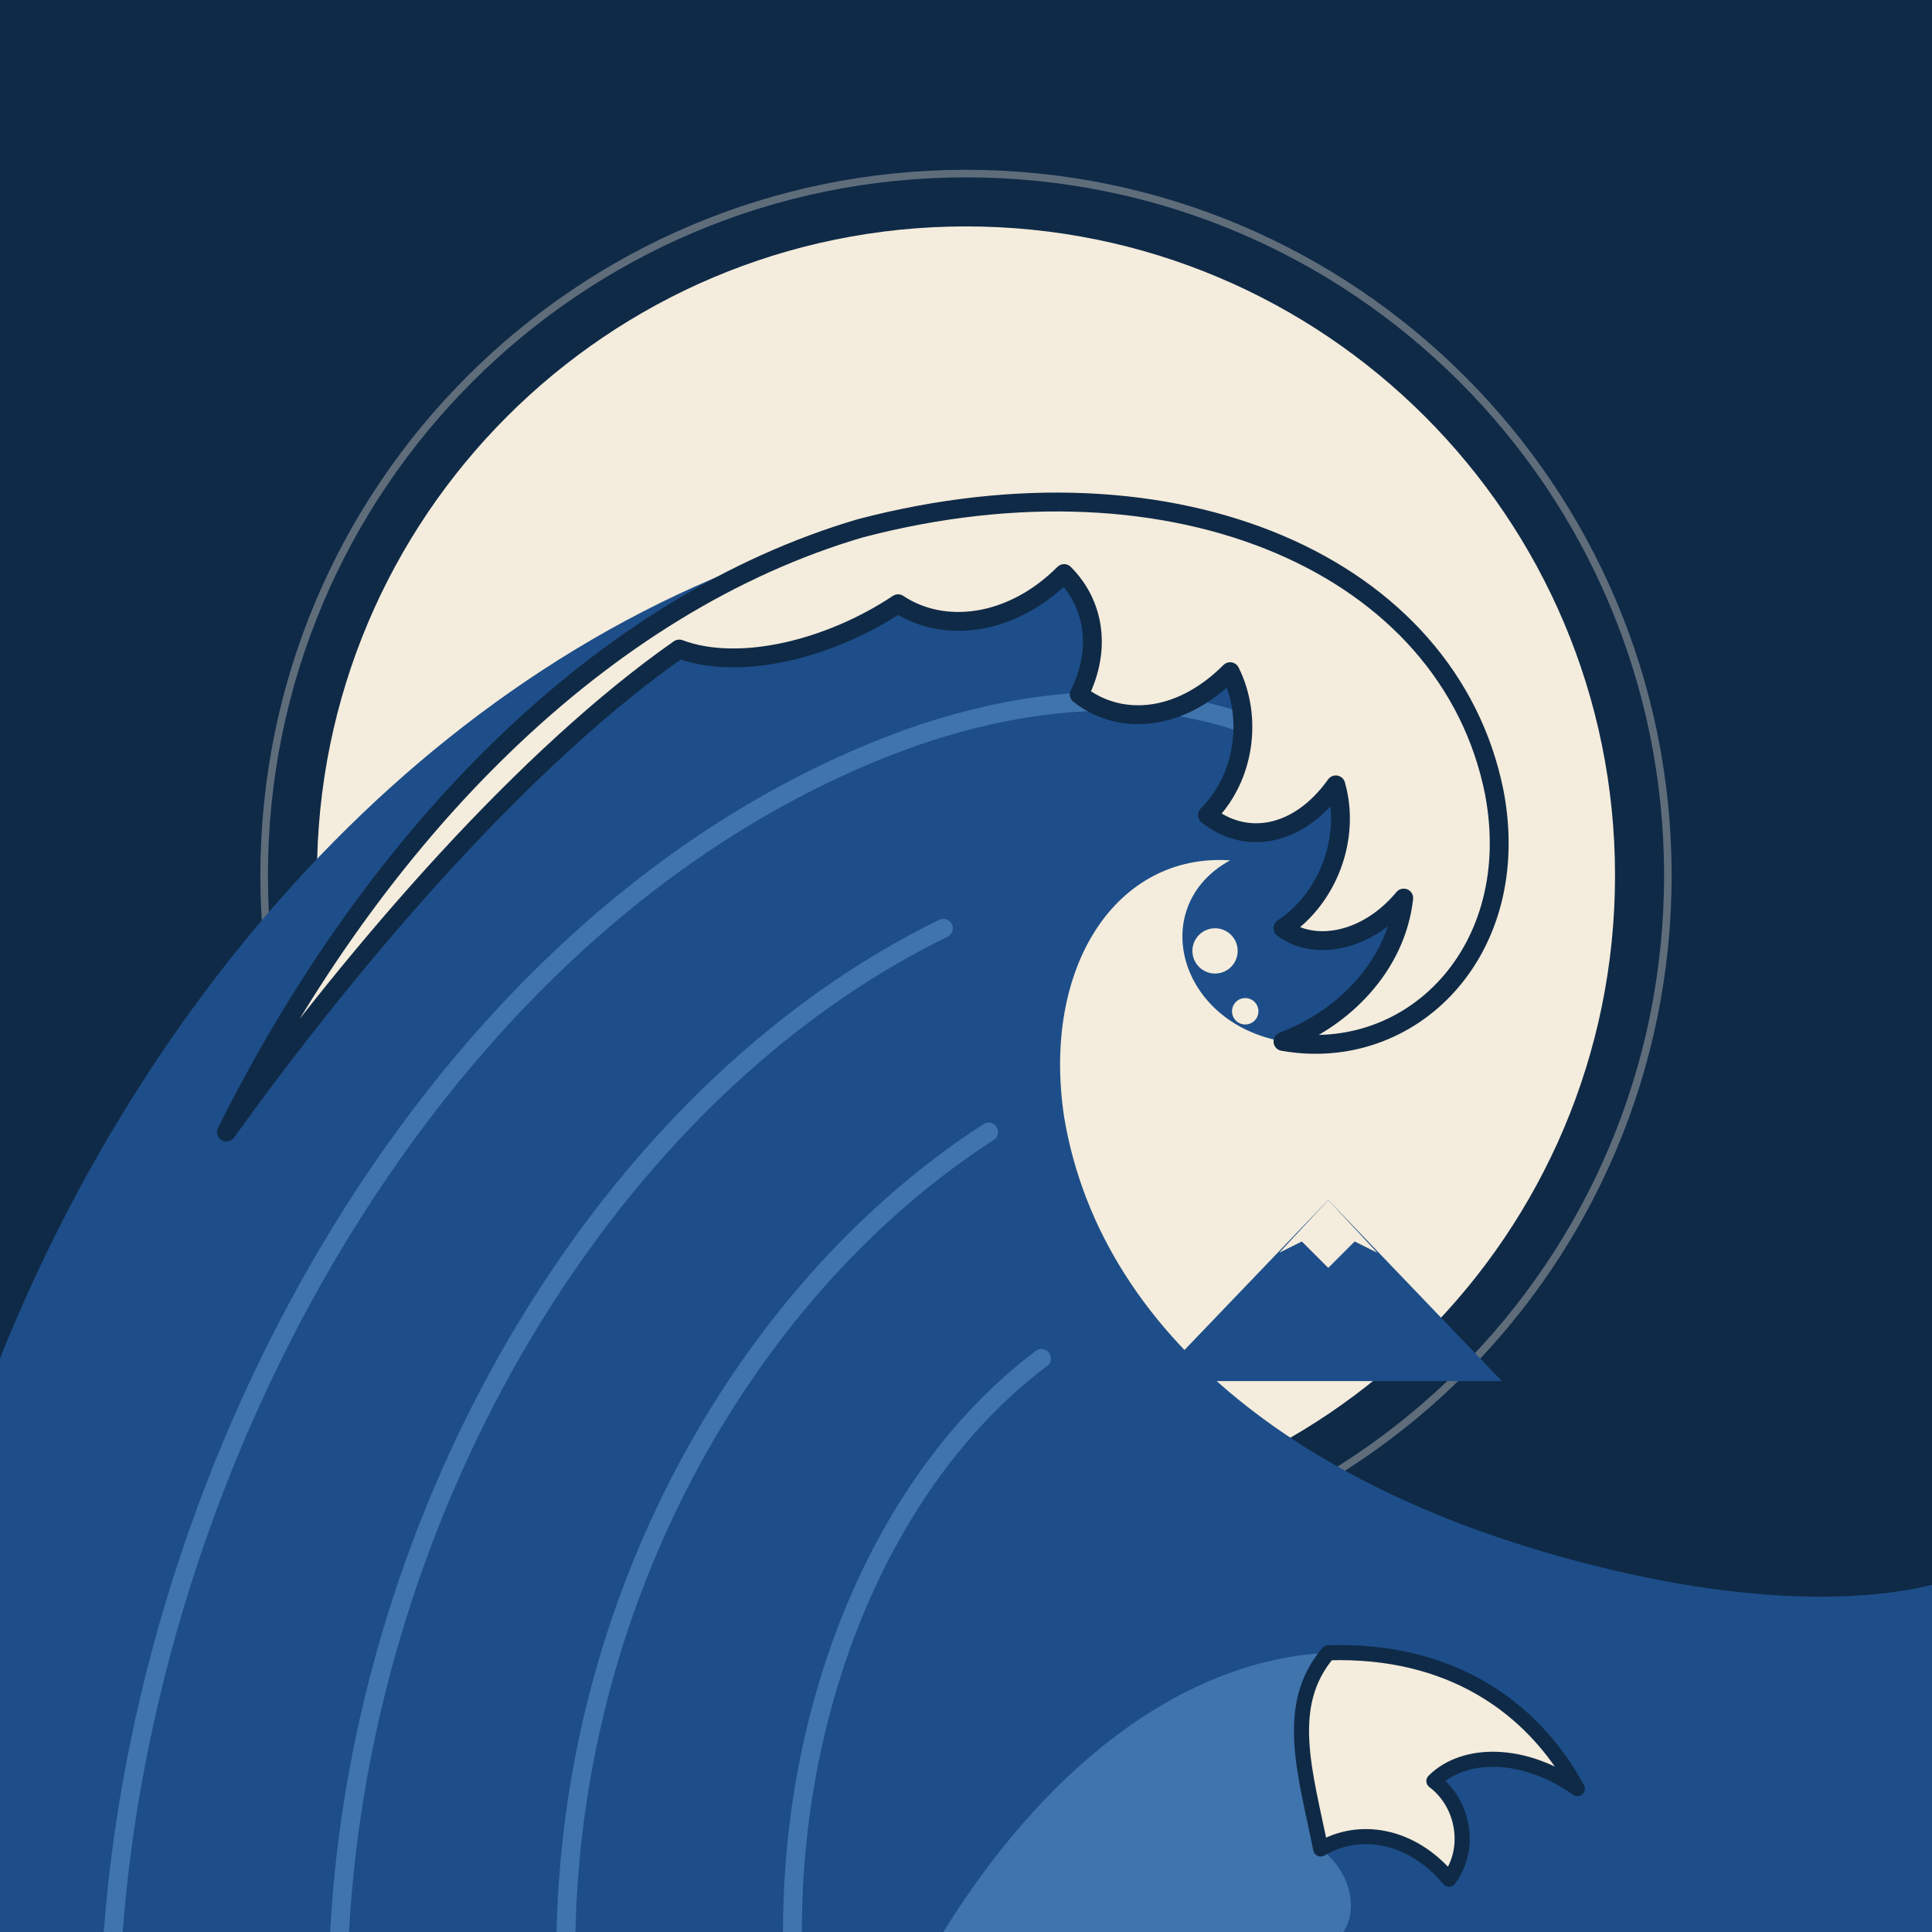
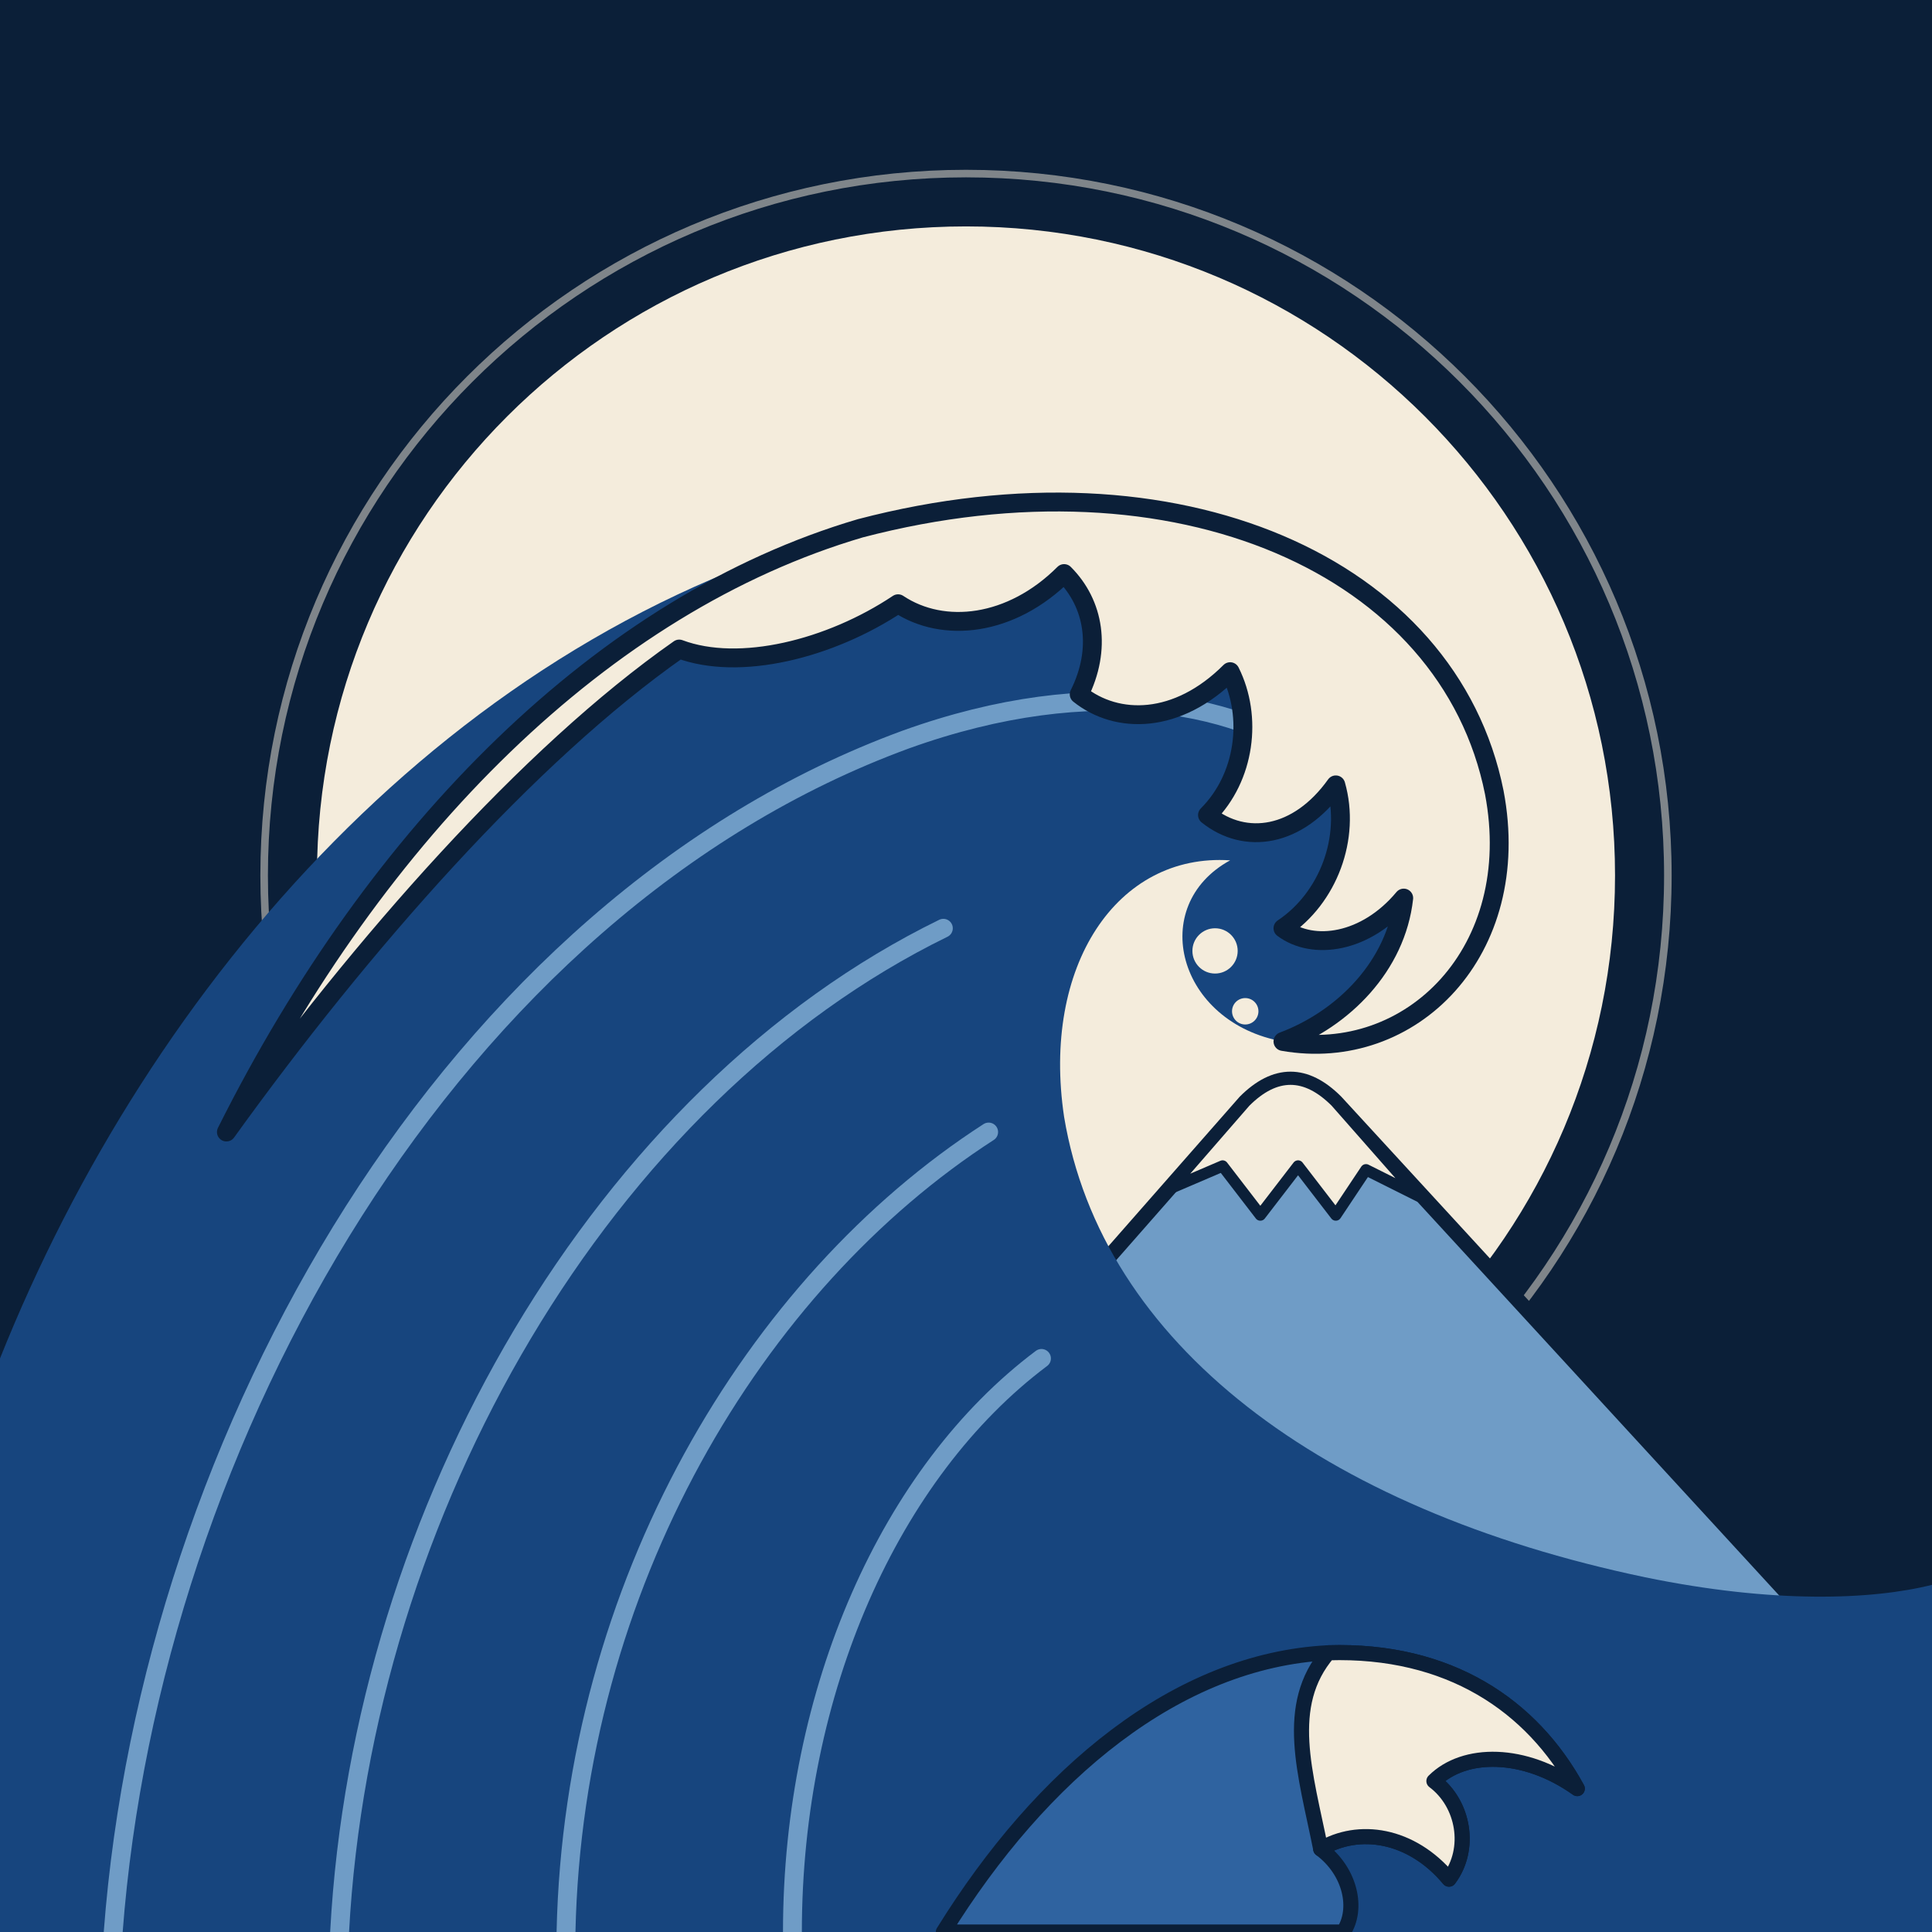
<svg xmlns="http://www.w3.org/2000/svg" viewBox="0 0 512 512">
  <defs>
    <clipPath id="c">
      <path id="body" d="M0 512 V360 C40 260 120 168 228 140 C312 118 384 150 396 210 C404 252 374 282 340 276 C312 271 304 240 326 228 C296 226 276 256 282 296 C292 356 350 400 436 418 C470 425 496 424 512 420 V512 Z" />
    </clipPath>
  </defs>
-   <rect width="512" height="512" fill="#0f2a47" />
+   <rect width="512" height="512" fill="#0b1f38" />
  <circle cx="256" cy="232" r="172" fill="#f4ecdc" />
-   <circle cx="256" cy="232" r="186" fill="none" stroke="#f4ecdc" stroke-width="2" opacity="0.35" />
-   <path d="M306 366 L352 318 L398 366 Z" fill="#1d4e89" />
-   <path d="M339 332 L352 318 L365 332 L359 329 L352 336 L345 329 Z" fill="#f4ecdc" />
-   <use href="#body" fill="#1d4e89" />
-   <g clip-path="url(#c)" fill="none" stroke="#3f74ad" stroke-width="5" stroke-linecap="round">
+   <circle cx="256" cy="232" r="186" fill="none" stroke="#f4ecdc" stroke-width="2" opacity="0.5" />
+   <path d="M200 440 L330 292 Q342 280 354 292 L490 440 Z" fill="#6f9cc6" stroke="#0b1f38" stroke-width="4" stroke-linejoin="round" />
+   <path d="M310 315 L330 292 Q342 280 354 292 L376 317 L362 310 L354 322 L344 309 L334 322 L324 309 Z" fill="#f4ecdc" stroke="#0b1f38" stroke-width="3" stroke-linejoin="round" />
+   <use href="#body" fill="#17457e" />
+   <g clip-path="url(#c)" fill="none" stroke="#6f9cc6" stroke-width="5" stroke-linecap="round">
    <path d="M30 512 C40 380 120 240 240 196 C290 178 330 186 352 204" />
    <path d="M90 512 C96 400 160 290 250 246" />
    <path d="M150 512 C152 420 200 340 262 300" />
    <path d="M210 512 C210 448 236 390 276 360" />
  </g>
-   <path d="M60 300 C100 220 160 160 228 140 C312 118 384 150 396 210 C404 252 374 282 340 276 C356 270 370 256 372 238 C362 250 348 252 340 246 C352 238 358 222 354 208 C344 222 330 224 320 216 C330 206 332 190 326 178 C312 192 296 192 286 184 C292 172 290 160 282 152 C268 166 250 168 238 160 C220 172 196 178 180 172 C140 200 96 250 60 300 Z" fill="#f4ecdc" stroke="#0f2a47" stroke-width="5" stroke-linejoin="round" />
+   <path d="M60 300 C100 220 160 160 228 140 C312 118 384 150 396 210 C404 252 374 282 340 276 C356 270 370 256 372 238 C362 250 348 252 340 246 C352 238 358 222 354 208 C344 222 330 224 320 216 C330 206 332 190 326 178 C312 192 296 192 286 184 C292 172 290 160 282 152 C268 166 250 168 238 160 C220 172 196 178 180 172 C140 200 96 250 60 300 Z" fill="#f4ecdc" stroke="#0b1f38" stroke-width="5" stroke-linejoin="round" />
  <g fill="#f4ecdc">
    <circle cx="322" cy="252" r="6" />
    <circle cx="310" cy="266" r="4" />
    <circle cx="330" cy="268" r="3.5" />
    <circle cx="300" cy="250" r="3" />
  </g>
-   <path d="M250 512 C276 470 312 440 352 438 C384 437 406 452 418 474 C404 464 388 464 380 472 C388 478 390 490 384 498 C374 486 360 484 350 490 C358 496 360 506 356 512 Z" fill="#3f74ad" />
-   <path d="M352 438 C384 437 406 452 418 474 C404 464 388 464 380 472 C388 478 390 490 384 498 C374 486 360 484 350 490 C346 470 340 452 352 438 Z" fill="#f4ecdc" stroke="#0f2a47" stroke-width="4" stroke-linejoin="round" />
+   <path d="M250 512 C276 470 312 440 352 438 C384 437 406 452 418 474 C404 464 388 464 380 472 C388 478 390 490 384 498 C374 486 360 484 350 490 C358 496 360 506 356 512 Z" fill="#2f63a0" stroke="#0b1f38" stroke-width="4" stroke-linejoin="round" />
+   <path d="M352 438 C384 437 406 452 418 474 C404 464 388 464 380 472 C388 478 390 490 384 498 C374 486 360 484 350 490 C346 470 340 452 352 438 Z" fill="#f4ecdc" stroke="#0b1f38" stroke-width="4" stroke-linejoin="round" />
</svg>
